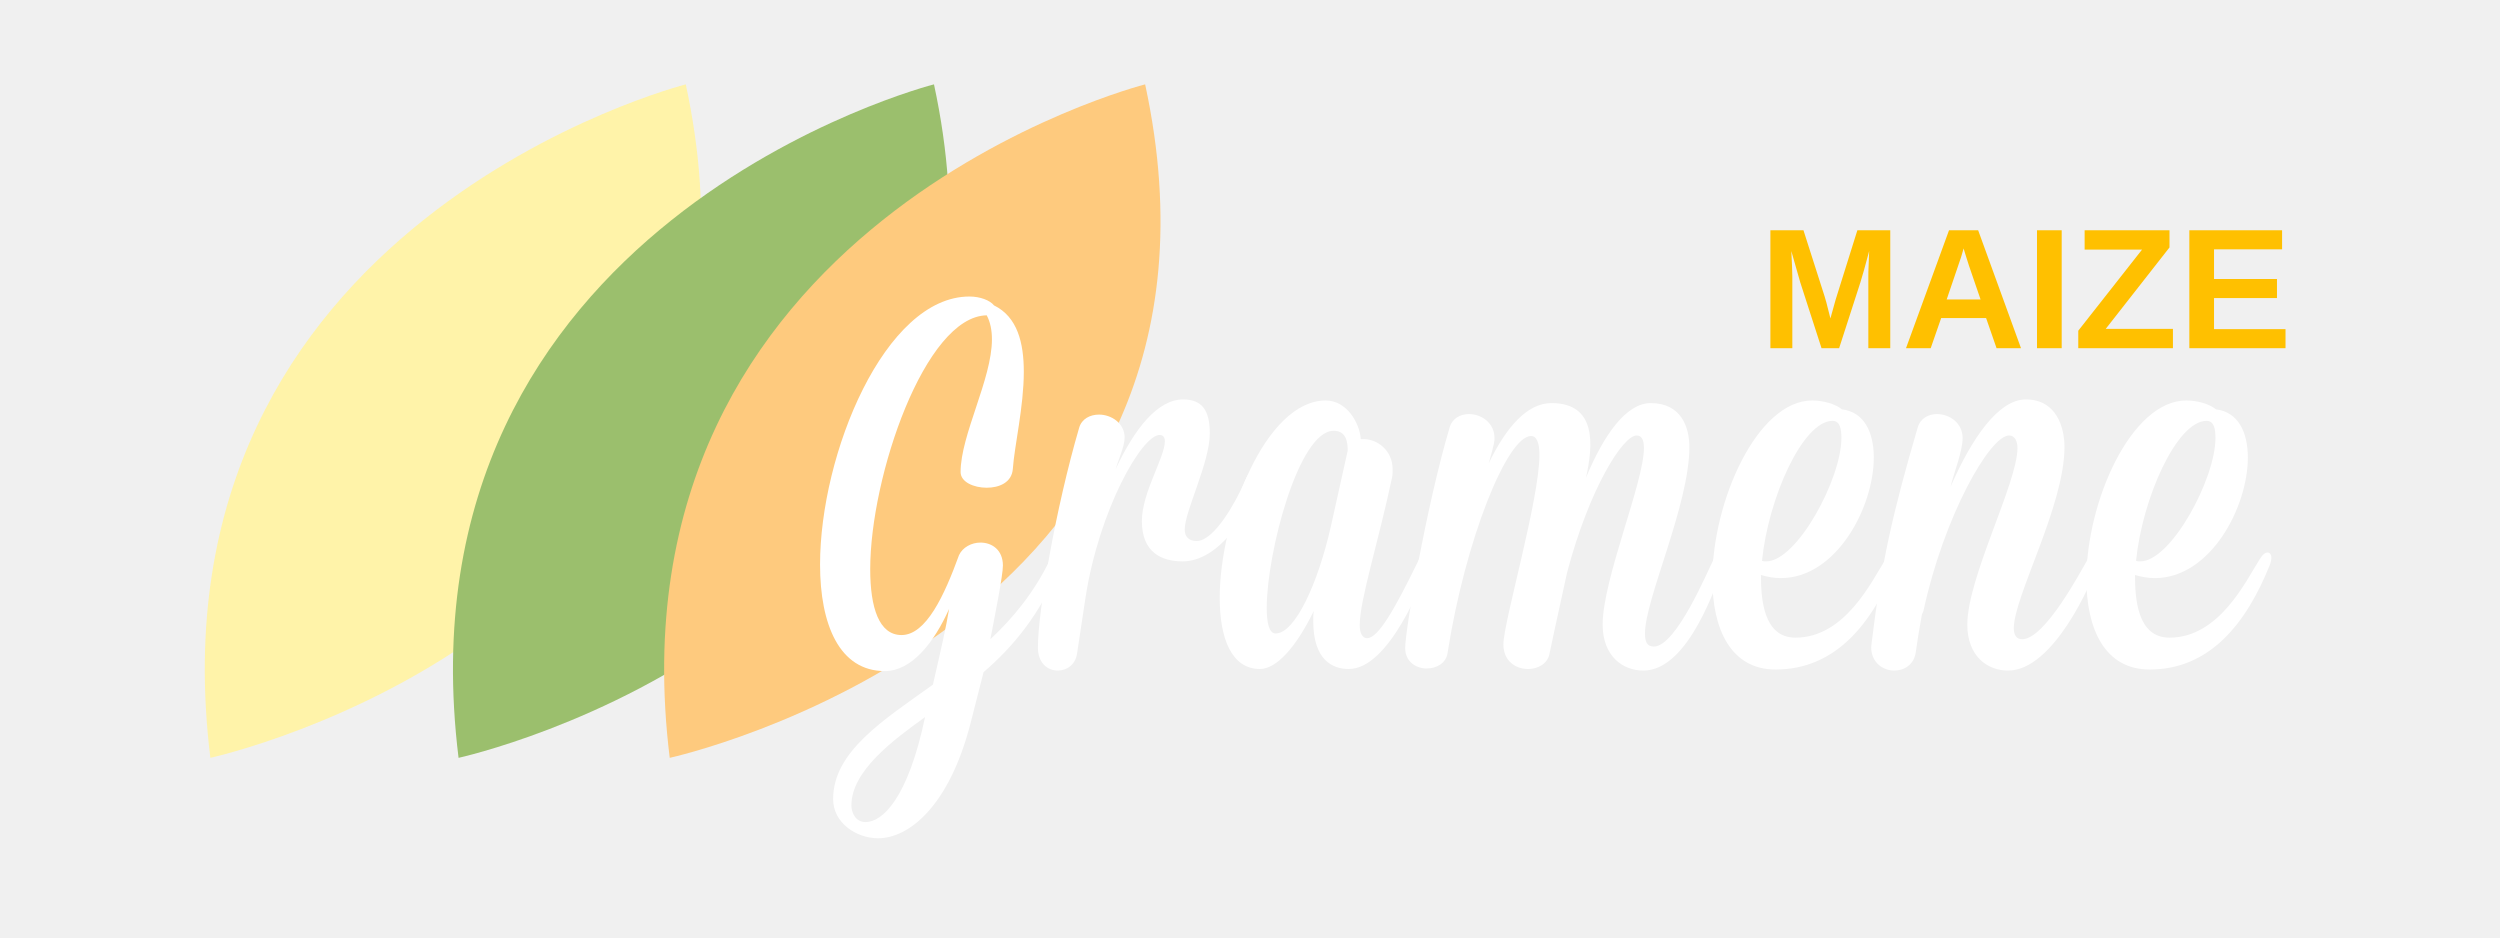
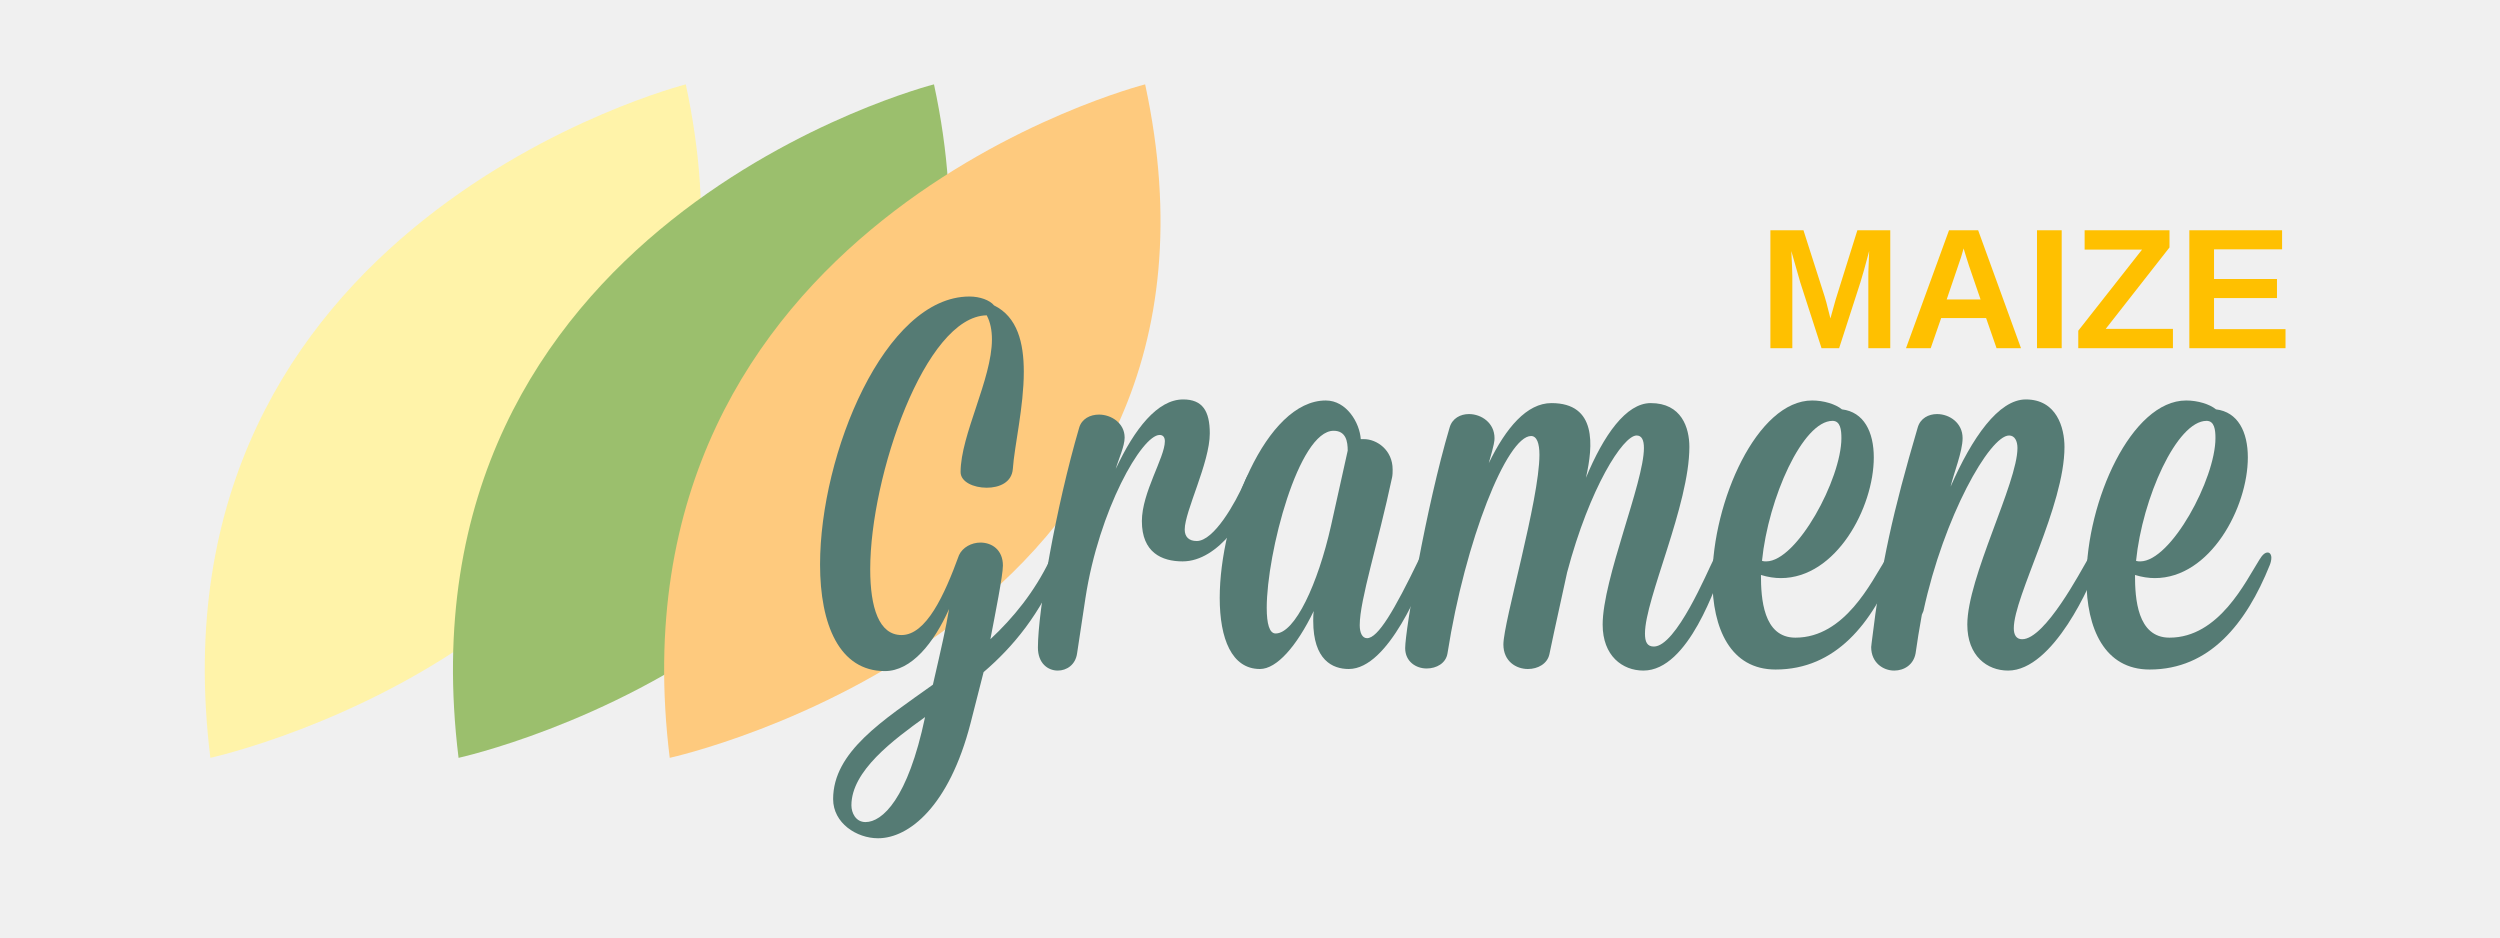
<svg xmlns="http://www.w3.org/2000/svg" version="1.1" width="800pt" height="300pt" viewBox="100 130 600 350">
  <g>
    <g>
      <path fill="#FFF3A9" d="M189.36,161.492c0,0-202.158,51.378-177.491,251.436C11.869,412.928,233.167,364.519,189.36,161.492z" />
      <path fill="#9BBF6D" d="M282.019,161.492c0,0-202.158,51.378-177.491,251.436C104.528,412.928,325.826,364.519,282.019,161.492z" />
      <path fill="#FECA7E" d="M360.854,161.492c0,0-202.158,51.378-177.491,251.436C183.363,412.928,404.661,364.519,360.854,161.492z" />
    </g>
    <g>
-       <path fill="#FFFFFF" d="M244.366,428.326c0-17.748,18.724-29.45,37.252-42.713c3.315-14.433,4.875-21.259,6.046-28.28    c-5.656,12.677-14.042,23.209-23.99,23.209c-16.968,0-24.185-17.358-24.185-39.787c0-41.349,24.185-100.055,55.781-100.055    c3.901,0,7.606,1.365,9.167,3.315c8.776,4.291,11.117,14.043,11.117,24.77c0,13.067-3.511,27.695-4.096,36.277    c-0.39,5.071-5.071,7.021-9.751,7.021c-4.876,0-9.752-2.146-9.752-5.851c0-13.848,11.702-34.717,11.702-49.54    c0-3.316-0.585-6.437-1.95-8.972c-23.015,0.39-43.494,60.072-43.494,94.789c0,14.433,3.315,24.575,11.702,24.575    c9.167,0,15.993-14.823,21.454-29.841c1.365-2.926,4.681-4.682,7.997-4.682c4.291,0,8.387,2.73,8.387,8.582    c0,3.706-2.925,18.334-4.681,27.5c8.582-7.996,16.383-17.553,22.234-29.646c0.975-2.146,2.34-3.12,3.315-3.12    c0.78,0,1.365,0.585,1.365,1.95c0,0.78-0.39,1.95-0.78,3.12c-7.411,18.334-17.749,30.621-28.67,39.983l-4.876,19.113    c-7.997,31.011-23.015,42.908-34.521,42.908C253.143,442.954,244.366,437.298,244.366,428.326z M256.458,436.908    c6.241,0,15.798-8.582,22.234-39.203c-11.897,8.582-27.5,20.089-27.5,32.962C251.192,433.397,252.752,436.908,256.458,436.908z" />
-       <path fill="#FFFFFF" d="M335.449,373.911c-0.585,4.291-3.901,6.436-7.216,6.436c-3.706,0-7.412-2.73-7.412-8.581    c0-13.652,6.631-52.075,15.408-82.111c0.976-3.315,4.096-4.875,7.412-4.875c4.486,0,9.557,3.121,9.557,8.582    c0,3.315-2.341,8.191-3.316,11.702c7.021-15.018,15.603-25.94,25.16-25.94c7.216,0,9.947,4.291,9.947,12.677    c0,10.922-9.362,29.061-9.362,35.887c0,2.73,1.56,4.291,4.486,4.291c6.436,0,14.433-14.237,17.749-21.844    c1.17-2.926,2.535-4.681,3.705-4.681c2.146,0,1.365,4.096,0.976,5.461c-2.926,11.117-14.238,28.67-27.696,28.67    c-7.801,0-15.213-3.315-15.213-15.018c0-10.728,8.582-23.795,8.582-29.841c0-1.365-0.585-2.34-1.95-2.34    c-6.631,0-22.625,27.89-27.695,60.852L335.449,373.911z" />
-       <path fill="#FFFFFF" d="M440.964,363.379c0,2.926,0.975,4.876,2.73,4.876c4.096,0,10.142-10.337,19.309-29.256    c0.976-2.146,2.535-3.315,3.511-3.315c0.585,0,1.17,0.585,1.17,1.95c0,0.78-0.194,1.95-0.78,3.315    c-2.73,6.826-15.018,38.812-30.035,38.812c-6.047,0-13.263-3.315-13.263-17.943c0-0.975,0-2.34,0.195-3.705    c-6.437,13.262-13.848,21.648-20.089,21.648c-10.533,0-15.019-11.312-15.019-26.524c0-29.646,17.163-73.725,39.593-73.725    c7.802,0,12.678,8.387,13.067,14.433h1.171c4.876,0,10.727,4.096,10.727,11.312c0,0.975,0,1.95-0.195,2.926    C447.79,332.953,440.964,354.017,440.964,363.379z M430.236,326.321l6.241-28.085c0-3.316-0.585-7.412-5.266-7.412    c-13.067,0-24.965,45.639-24.965,66.118c0,5.852,0.975,9.557,3.315,9.557C416.779,366.499,425.36,347.971,430.236,326.321z" />
-       <path fill="#FFFFFF" d="M465.93,379.567c-3.901,0-7.997-2.536-7.997-7.606c0-6.632,7.802-52.66,16.578-82.307    c0.976-3.51,4.097-5.071,7.217-5.071c4.681,0,9.557,3.316,9.557,8.972c0,0.975,0,1.951-2.146,9.362    c6.437-13.263,14.238-22.429,23.405-22.429c16.968,0,15.603,15.798,12.872,27.89c6.631-15.993,15.018-27.89,24.185-27.89    c11.508,0,14.433,9.167,14.433,16.383c0,21.649-16.578,56.756-16.578,69.628c0,3.121,0.78,4.876,3.315,4.876    c8.387,0,20.089-28.28,22.234-32.376c0.976-2.146,2.341-3.315,3.316-3.315c0.779,0,1.365,0.78,1.365,2.146    c0,0.78-0.195,1.755-0.78,3.12c-2.73,6.826-13.067,39.397-30.036,39.397c-7.802,0-15.213-5.461-15.213-17.163    c0-16.968,15.408-53.05,15.408-65.922c0-2.926-0.78-4.681-2.73-4.681c-5.071,0-17.554,19.504-25.94,51.1    c-1.95,9.167-4.291,19.309-6.631,30.621c-0.78,3.511-4.291,5.461-7.997,5.461c-4.485,0-9.167-2.925-9.167-9.166    c0-8.387,13.458-54.026,13.458-70.799c0-4.291-0.976-7.021-3.12-7.021c-8.973,0-24.575,38.812-31.206,81.136    C473.146,377.616,469.635,379.567,465.93,379.567z" />
-       <path fill="#FFFFFF" d="M632.883,300.771c0,18.724-14.043,45.054-34.717,45.054c-2.341,0-4.876-0.39-7.412-1.17    c0,8.582,0.78,23.404,12.873,23.404c18.528,0,28.476-21.063,33.546-29.061c1.171-1.95,2.146-2.73,3.121-2.73    c0.78,0,1.365,0.78,1.365,1.95c0,0.78-0.195,1.756-0.585,2.73c-8.777,21.845-22.43,39.008-44.858,39.008    c-16.773,0-23.6-15.213-23.6-33.741c0-29.061,16.772-66.703,37.252-66.703c4.291,0,8.776,1.365,11.117,3.315    C629.177,283.803,632.883,291.215,632.883,300.771z M592.705,339.584c11.507,0,28.085-30.815,28.085-46.029    c0-3.121-0.39-6.436-3.315-6.436c-11.117,0-23.99,28.865-26.33,52.271C591.729,339.584,592.119,339.584,592.705,339.584z" />
-       <path fill="#FFFFFF" d="M640.488,380.347c-4.096,0-8.581-2.925-8.581-8.776c0-0.585,0.194-1.17,0.194-1.755    c3.511-29.256,7.997-48.955,17.164-80.161c0.975-3.51,4.096-5.071,7.216-5.071c4.681,0,9.557,3.316,9.557,8.972    c0,5.071-3.315,13.068-4.485,18.138c7.996-18.333,17.943-32.571,28.085-32.571c11.508,0,14.434,10.532,14.434,17.749    c0,22.039-18.919,55.78-18.919,67.678c0,2.536,0.975,4.096,3.12,4.096c8.582,0,22.04-25.745,24.38-29.646    c1.17-1.95,2.73-3.315,3.706-3.315c0.585,0,0.975,0.39,0.975,1.365c0,0.78-0.194,1.95-0.779,3.511    c-2.341,7.021-16.579,39.787-33.547,39.787c-7.802,0-15.213-5.461-15.213-17.163c0-17.553,18.724-52.855,18.724-65.922    c0-2.536-0.976-4.681-3.121-4.681c-7.216,0-24.379,30.23-31.986,65.533l-0.585,1.365c-0.975,5.461-1.755,10.142-2.34,14.433    C647.705,378.202,644.194,380.347,640.488,380.347z" />
-       <path fill="#FFFFFF" d="M772.529,300.771c0,18.724-14.043,45.054-34.717,45.054c-2.341,0-4.876-0.39-7.412-1.17    c0,8.582,0.78,23.404,12.873,23.404c18.528,0,28.476-21.063,33.546-29.061c1.171-1.95,2.146-2.73,3.121-2.73    c0.78,0,1.365,0.78,1.365,1.95c0,0.78-0.195,1.756-0.585,2.73c-8.777,21.845-22.43,39.008-44.858,39.008    c-16.773,0-23.6-15.213-23.6-33.741c0-29.061,16.772-66.703,37.252-66.703c4.291,0,8.776,1.365,11.117,3.315    C768.823,283.803,772.529,291.215,772.529,300.771z M732.352,339.584c11.507,0,28.085-30.815,28.085-46.029    c0-3.121-0.39-6.436-3.315-6.436c-11.117,0-23.99,28.865-26.33,52.271C731.376,339.584,731.766,339.584,732.352,339.584z" />
+       <path fill="#557B74" d="M244.366,428.326c0-17.748,18.724-29.45,37.252-42.713c3.315-14.433,4.875-21.259,6.046-28.28    c-5.656,12.677-14.042,23.209-23.99,23.209c-16.968,0-24.185-17.358-24.185-39.787c0-41.349,24.185-100.055,55.781-100.055    c3.901,0,7.606,1.365,9.167,3.315c8.776,4.291,11.117,14.043,11.117,24.77c0,13.067-3.511,27.695-4.096,36.277    c-0.39,5.071-5.071,7.021-9.751,7.021c-4.876,0-9.752-2.146-9.752-5.851c0-13.848,11.702-34.717,11.702-49.54    c0-3.316-0.585-6.437-1.95-8.972c-23.015,0.39-43.494,60.072-43.494,94.789c0,14.433,3.315,24.575,11.702,24.575    c9.167,0,15.993-14.823,21.454-29.841c1.365-2.926,4.681-4.682,7.997-4.682c4.291,0,8.387,2.73,8.387,8.582    c0,3.706-2.925,18.334-4.681,27.5c8.582-7.996,16.383-17.553,22.234-29.646c0.975-2.146,2.34-3.12,3.315-3.12    c0.78,0,1.365,0.585,1.365,1.95c0,0.78-0.39,1.95-0.78,3.12c-7.411,18.334-17.749,30.621-28.67,39.983l-4.876,19.113    c-7.997,31.011-23.015,42.908-34.521,42.908C253.143,442.954,244.366,437.298,244.366,428.326z M256.458,436.908    c6.241,0,15.798-8.582,22.234-39.203c-11.897,8.582-27.5,20.089-27.5,32.962C251.192,433.397,252.752,436.908,256.458,436.908z" />
+       <path fill="#557B74" d="M335.449,373.911c-0.585,4.291-3.901,6.436-7.216,6.436c-3.706,0-7.412-2.73-7.412-8.581    c0-13.652,6.631-52.075,15.408-82.111c0.976-3.315,4.096-4.875,7.412-4.875c4.486,0,9.557,3.121,9.557,8.582    c0,3.315-2.341,8.191-3.316,11.702c7.021-15.018,15.603-25.94,25.16-25.94c7.216,0,9.947,4.291,9.947,12.677    c0,10.922-9.362,29.061-9.362,35.887c0,2.73,1.56,4.291,4.486,4.291c6.436,0,14.433-14.237,17.749-21.844    c1.17-2.926,2.535-4.681,3.705-4.681c2.146,0,1.365,4.096,0.976,5.461c-2.926,11.117-14.238,28.67-27.696,28.67    c-7.801,0-15.213-3.315-15.213-15.018c0-10.728,8.582-23.795,8.582-29.841c0-1.365-0.585-2.34-1.95-2.34    c-6.631,0-22.625,27.89-27.695,60.852L335.449,373.911z" />
+       <path fill="#557B74" d="M440.964,363.379c0,2.926,0.975,4.876,2.73,4.876c4.096,0,10.142-10.337,19.309-29.256    c0.976-2.146,2.535-3.315,3.511-3.315c0.585,0,1.17,0.585,1.17,1.95c0,0.78-0.194,1.95-0.78,3.315    c-2.73,6.826-15.018,38.812-30.035,38.812c-6.047,0-13.263-3.315-13.263-17.943c0-0.975,0-2.34,0.195-3.705    c-6.437,13.262-13.848,21.648-20.089,21.648c-10.533,0-15.019-11.312-15.019-26.524c0-29.646,17.163-73.725,39.593-73.725    c7.802,0,12.678,8.387,13.067,14.433h1.171c4.876,0,10.727,4.096,10.727,11.312c0,0.975,0,1.95-0.195,2.926    C447.79,332.953,440.964,354.017,440.964,363.379z M430.236,326.321l6.241-28.085c0-3.316-0.585-7.412-5.266-7.412    c-13.067,0-24.965,45.639-24.965,66.118c0,5.852,0.975,9.557,3.315,9.557C416.779,366.499,425.36,347.971,430.236,326.321z" />
+       <path fill="#557B74" d="M465.93,379.567c-3.901,0-7.997-2.536-7.997-7.606c0-6.632,7.802-52.66,16.578-82.307    c0.976-3.51,4.097-5.071,7.217-5.071c4.681,0,9.557,3.316,9.557,8.972c0,0.975,0,1.951-2.146,9.362    c6.437-13.263,14.238-22.429,23.405-22.429c16.968,0,15.603,15.798,12.872,27.89c6.631-15.993,15.018-27.89,24.185-27.89    c11.508,0,14.433,9.167,14.433,16.383c0,21.649-16.578,56.756-16.578,69.628c0,3.121,0.78,4.876,3.315,4.876    c8.387,0,20.089-28.28,22.234-32.376c0.976-2.146,2.341-3.315,3.316-3.315c0.779,0,1.365,0.78,1.365,2.146    c0,0.78-0.195,1.755-0.78,3.12c-2.73,6.826-13.067,39.397-30.036,39.397c-7.802,0-15.213-5.461-15.213-17.163    c0-16.968,15.408-53.05,15.408-65.922c0-2.926-0.78-4.681-2.73-4.681c-5.071,0-17.554,19.504-25.94,51.1    c-1.95,9.167-4.291,19.309-6.631,30.621c-0.78,3.511-4.291,5.461-7.997,5.461c-4.485,0-9.167-2.925-9.167-9.166    c0-8.387,13.458-54.026,13.458-70.799c0-4.291-0.976-7.021-3.12-7.021c-8.973,0-24.575,38.812-31.206,81.136    C473.146,377.616,469.635,379.567,465.93,379.567z" />
+       <path fill="#557B74" d="M632.883,300.771c0,18.724-14.043,45.054-34.717,45.054c-2.341,0-4.876-0.39-7.412-1.17    c0,8.582,0.78,23.404,12.873,23.404c18.528,0,28.476-21.063,33.546-29.061c1.171-1.95,2.146-2.73,3.121-2.73    c0.78,0,1.365,0.78,1.365,1.95c0,0.78-0.195,1.756-0.585,2.73c-8.777,21.845-22.43,39.008-44.858,39.008    c-16.773,0-23.6-15.213-23.6-33.741c0-29.061,16.772-66.703,37.252-66.703c4.291,0,8.776,1.365,11.117,3.315    C629.177,283.803,632.883,291.215,632.883,300.771z M592.705,339.584c11.507,0,28.085-30.815,28.085-46.029    c0-3.121-0.39-6.436-3.315-6.436c-11.117,0-23.99,28.865-26.33,52.271C591.729,339.584,592.119,339.584,592.705,339.584z" />
+       <path fill="#557B74" d="M640.488,380.347c-4.096,0-8.581-2.925-8.581-8.776c0-0.585,0.194-1.17,0.194-1.755    c3.511-29.256,7.997-48.955,17.164-80.161c0.975-3.51,4.096-5.071,7.216-5.071c4.681,0,9.557,3.316,9.557,8.972    c0,5.071-3.315,13.068-4.485,18.138c7.996-18.333,17.943-32.571,28.085-32.571c11.508,0,14.434,10.532,14.434,17.749    c0,22.039-18.919,55.78-18.919,67.678c0,2.536,0.975,4.096,3.12,4.096c8.582,0,22.04-25.745,24.38-29.646    c1.17-1.95,2.73-3.315,3.706-3.315c0.585,0,0.975,0.39,0.975,1.365c0,0.78-0.194,1.95-0.779,3.511    c-2.341,7.021-16.579,39.787-33.547,39.787c-7.802,0-15.213-5.461-15.213-17.163c0-17.553,18.724-52.855,18.724-65.922    c0-2.536-0.976-4.681-3.121-4.681c-7.216,0-24.379,30.23-31.986,65.533l-0.585,1.365c-0.975,5.461-1.755,10.142-2.34,14.433    C647.705,378.202,644.194,380.347,640.488,380.347z" />
+       <path fill="#557B74" d="M772.529,300.771c0,18.724-14.043,45.054-34.717,45.054c-2.341,0-4.876-0.39-7.412-1.17    c0,8.582,0.78,23.404,12.873,23.404c18.528,0,28.476-21.063,33.546-29.061c1.171-1.95,2.146-2.73,3.121-2.73    c0.78,0,1.365,0.78,1.365,1.95c0,0.78-0.195,1.756-0.585,2.73c-8.777,21.845-22.43,39.008-44.858,39.008    c-16.773,0-23.6-15.213-23.6-33.741c0-29.061,16.772-66.703,37.252-66.703c4.291,0,8.776,1.365,11.117,3.315    C768.823,283.803,772.529,291.215,772.529,300.771z M732.352,339.584c11.507,0,28.085-30.815,28.085-46.029    c0-3.121-0.39-6.436-3.315-6.436c-11.117,0-23.99,28.865-26.33,52.271C731.376,339.584,731.766,339.584,732.352,339.584z" />
    </g>
    <text fill="#ffc000" xml:space="preserve" font-size="64" font-family="Arial" font-weight="bold">
      <tspan y="260" x="590">MAIZE</tspan>
    </text>
  </g>
</svg>
